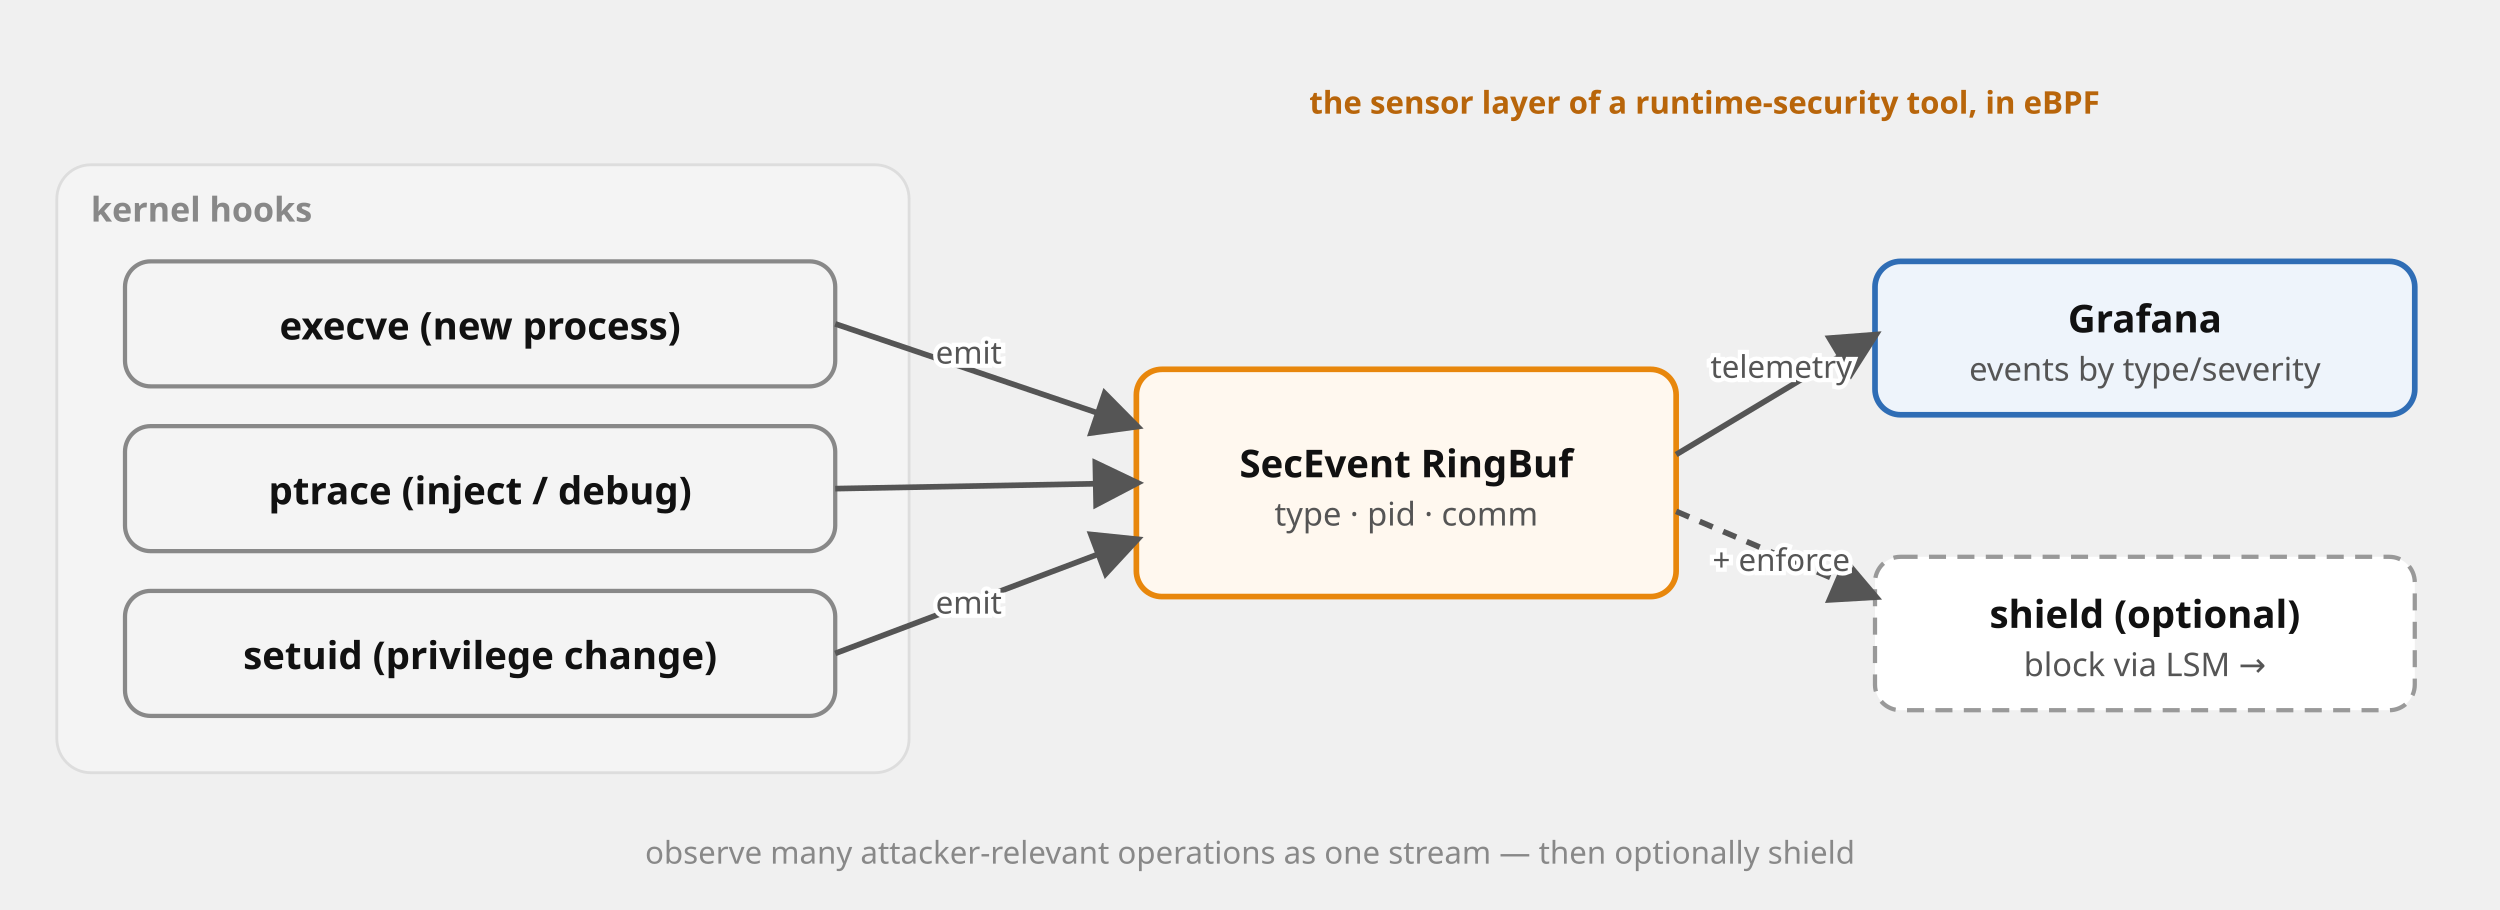
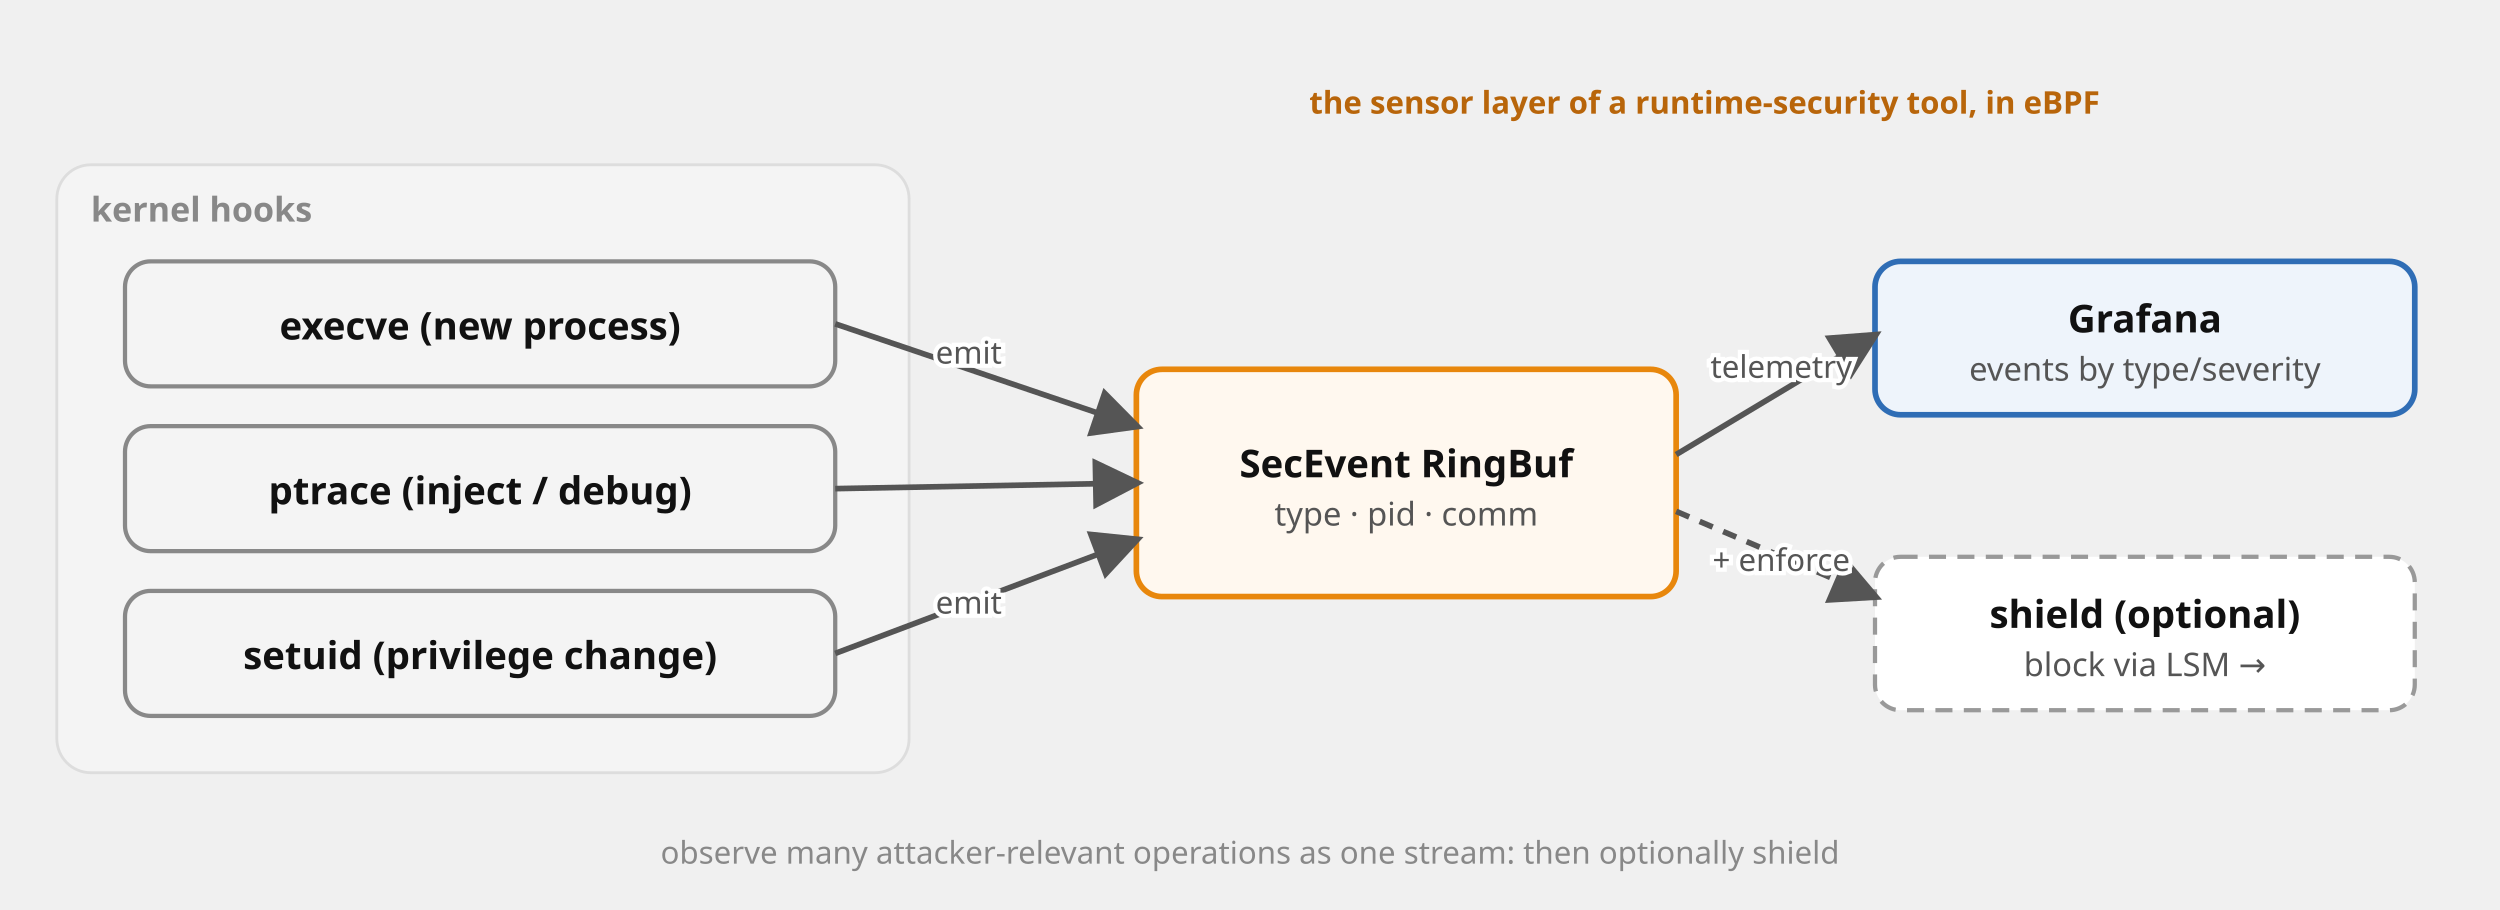
<svg xmlns="http://www.w3.org/2000/svg" viewBox="0 0 880 320" font-family="'Red Hat Text', system-ui, sans-serif" role="img">
  <defs>
    <marker id="a" viewBox="0 0 10 10" refX="8.5" refY="5" markerWidth="9" markerHeight="9" orient="auto-start-reverse">
      <path d="M0,0 L10,5 L0,10 z" fill="#555" />
    </marker>
    <marker id="am" viewBox="0 0 10 10" refX="8.5" refY="5" markerWidth="9" markerHeight="9" orient="auto-start-reverse">
      <path d="M0,0 L10,5 L0,10 z" fill="#b8650a" />
    </marker>
  </defs>
  <rect x="20" y="58" width="300" height="214" rx="12" fill="#f4f4f4" stroke="#ddd" />
  <text x="32" y="78" font-size="12" font-weight="700" fill="#888">kernel hooks</text>
  <rect x="44" y="92" width="250" height="44" rx="9" fill="#f4f4f4" stroke="#888888" stroke-width="1.5" />
  <text x="169.0" y="119.5" font-size="13.5" font-weight="700" fill="#111111" text-anchor="middle">execve (new process)</text>
  <rect x="44" y="150" width="250" height="44" rx="9" fill="#f4f4f4" stroke="#888888" stroke-width="1.5" />
  <text x="169.0" y="177.5" font-size="13.5" font-weight="700" fill="#111111" text-anchor="middle">ptrace (inject / debug)</text>
  <rect x="44" y="208" width="250" height="44" rx="9" fill="#f4f4f4" stroke="#888888" stroke-width="1.5" />
  <text x="169.0" y="235.5" font-size="13.5" font-weight="700" fill="#111111" text-anchor="middle">setuid (privilege change)</text>
  <rect x="400" y="130" width="190" height="80" rx="9" fill="#fff8ef" stroke="#e8870c" stroke-width="2" />
  <text x="495.0" y="168.0" font-size="13.5" font-weight="700" fill="#111111" text-anchor="middle">SecEvent RingBuf</text>
  <text x="495.0" y="185.0" font-size="11.5" fill="#555555" text-anchor="middle">type · pid · comm</text>
  <rect x="660" y="92" width="190" height="54" rx="9" fill="#eef4fb" stroke="#2f6db5" stroke-width="2" />
  <text x="755.0" y="117.0" font-size="13.5" font-weight="700" fill="#111111" text-anchor="middle">Grafana</text>
  <text x="755.0" y="134.0" font-size="11.5" fill="#555555" text-anchor="middle">events by type/severity</text>
  <rect x="660" y="196" width="190" height="54" rx="9" fill="#ffffff" stroke="#999999" stroke-width="1.5" stroke-dasharray="6 4" />
  <text x="755.0" y="221.0" font-size="13.5" font-weight="700" fill="#111111" text-anchor="middle">shield (optional)</text>
  <text x="755.0" y="238.0" font-size="11.5" fill="#555555" text-anchor="middle">block via LSM →</text>
  <path d="M294,114 L400,150" fill="none" stroke="#555" stroke-width="2" marker-end="url(#a)" />
  <text x="341.0" y="128.0" font-size="11" fill="#ffffff" stroke="#ffffff" stroke-width="3" paint-order="stroke" text-anchor="middle">emit</text>
  <text x="341.0" y="128.0" font-size="11" fill="#555" text-anchor="middle">emit</text>
  <path d="M294,172 L400,170" fill="none" stroke="#555" stroke-width="2" marker-end="url(#a)" />
  <path d="M294,230 L400,190" fill="none" stroke="#555" stroke-width="2" marker-end="url(#a)" />
  <text x="341.0" y="216.0" font-size="11" fill="#ffffff" stroke="#ffffff" stroke-width="3" paint-order="stroke" text-anchor="middle">emit</text>
  <text x="341.0" y="216.0" font-size="11" fill="#555" text-anchor="middle">emit</text>
  <path d="M590,160 L660,118" fill="none" stroke="#555" stroke-width="2" marker-end="url(#a)" />
  <text x="627.0" y="133.0" font-size="11" fill="#ffffff" stroke="#ffffff" stroke-width="3" paint-order="stroke" text-anchor="middle">telemetry</text>
  <text x="627.0" y="133.0" font-size="11" fill="#555" text-anchor="middle">telemetry</text>
  <path d="M590,180 L660,210" fill="none" stroke="#555" stroke-width="2" stroke-dasharray="5 4" marker-end="url(#a)" />
  <text x="627.0" y="201.0" font-size="11" fill="#ffffff" stroke="#ffffff" stroke-width="3" paint-order="stroke" text-anchor="middle">+ enforce</text>
  <text x="627.0" y="201.0" font-size="11" fill="#555" text-anchor="middle">+ enforce</text>
  <text x="600" y="40" font-size="11" fill="#b8650a" text-anchor="middle" font-weight="700">the sensor layer of a runtime-security tool, in eBPF</text>
-   <text x="440" y="304" font-size="11" fill="#888" text-anchor="middle">observe many attacker-relevant operations as one stream — then optionally shield</text>
+   <text x="440" y="304" font-size="11" fill="#888" text-anchor="middle">observe many attacker-relevant operations as one stream: then optionally shield</text>
</svg>
